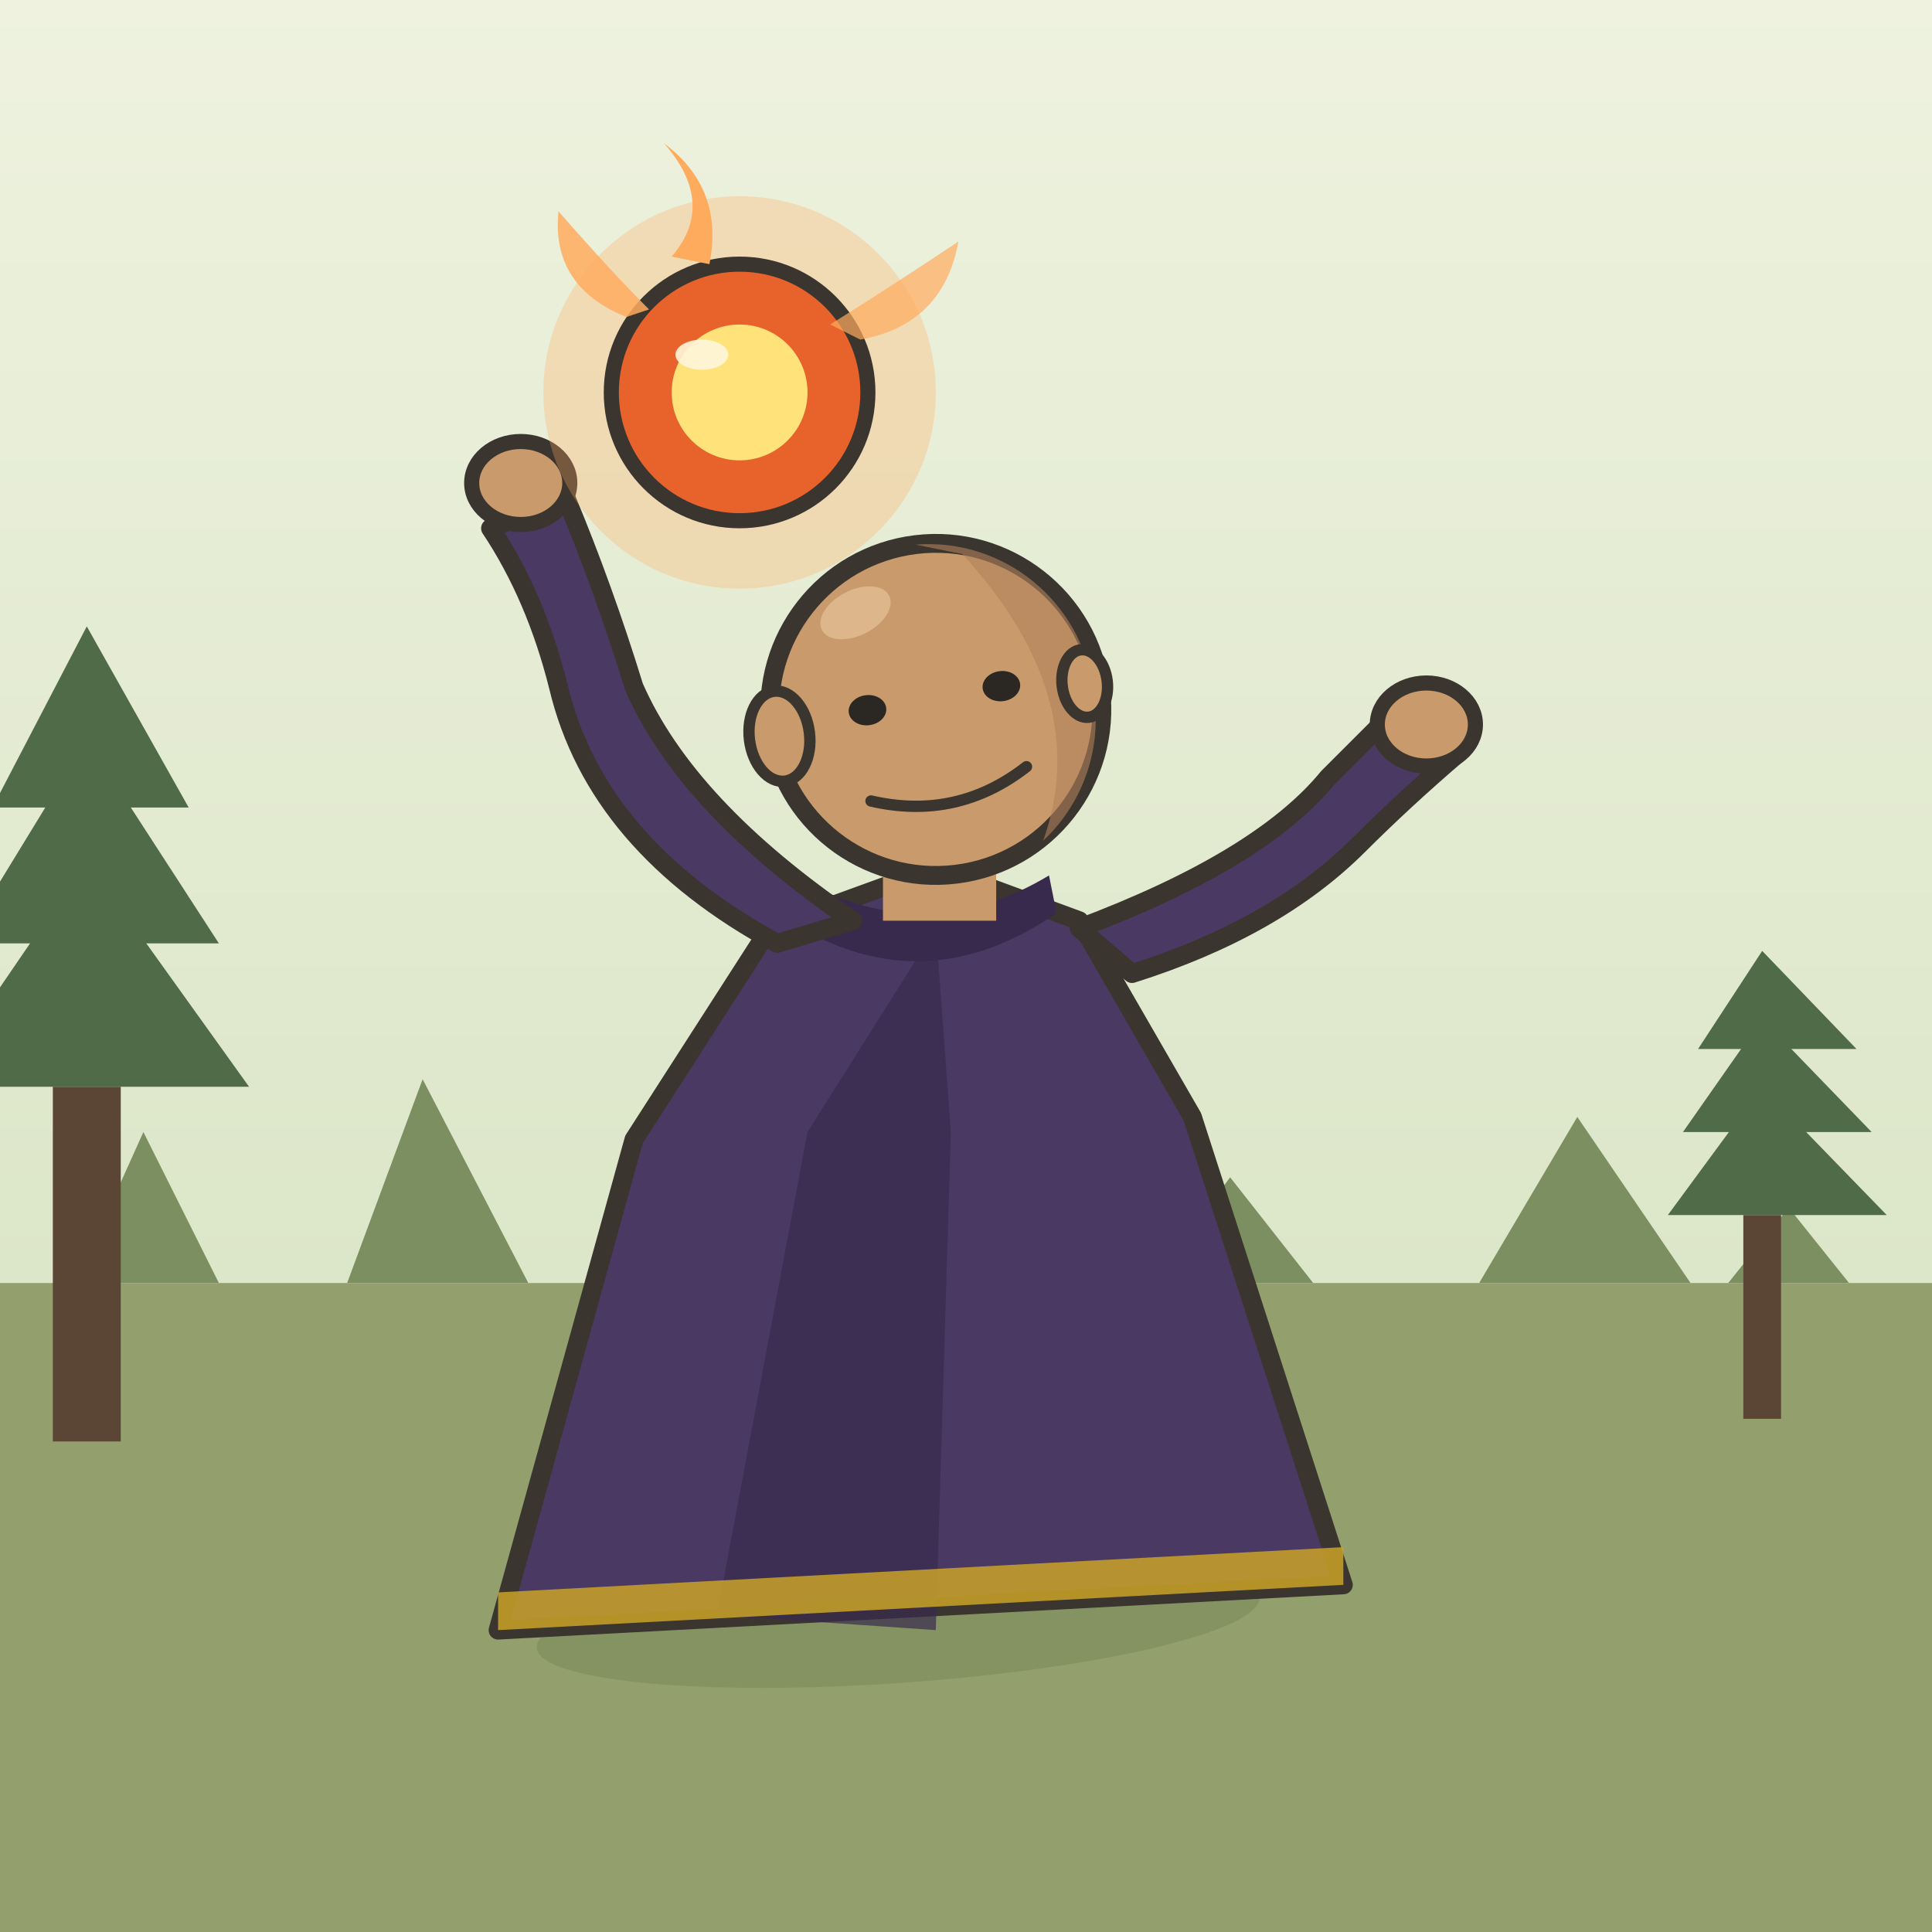
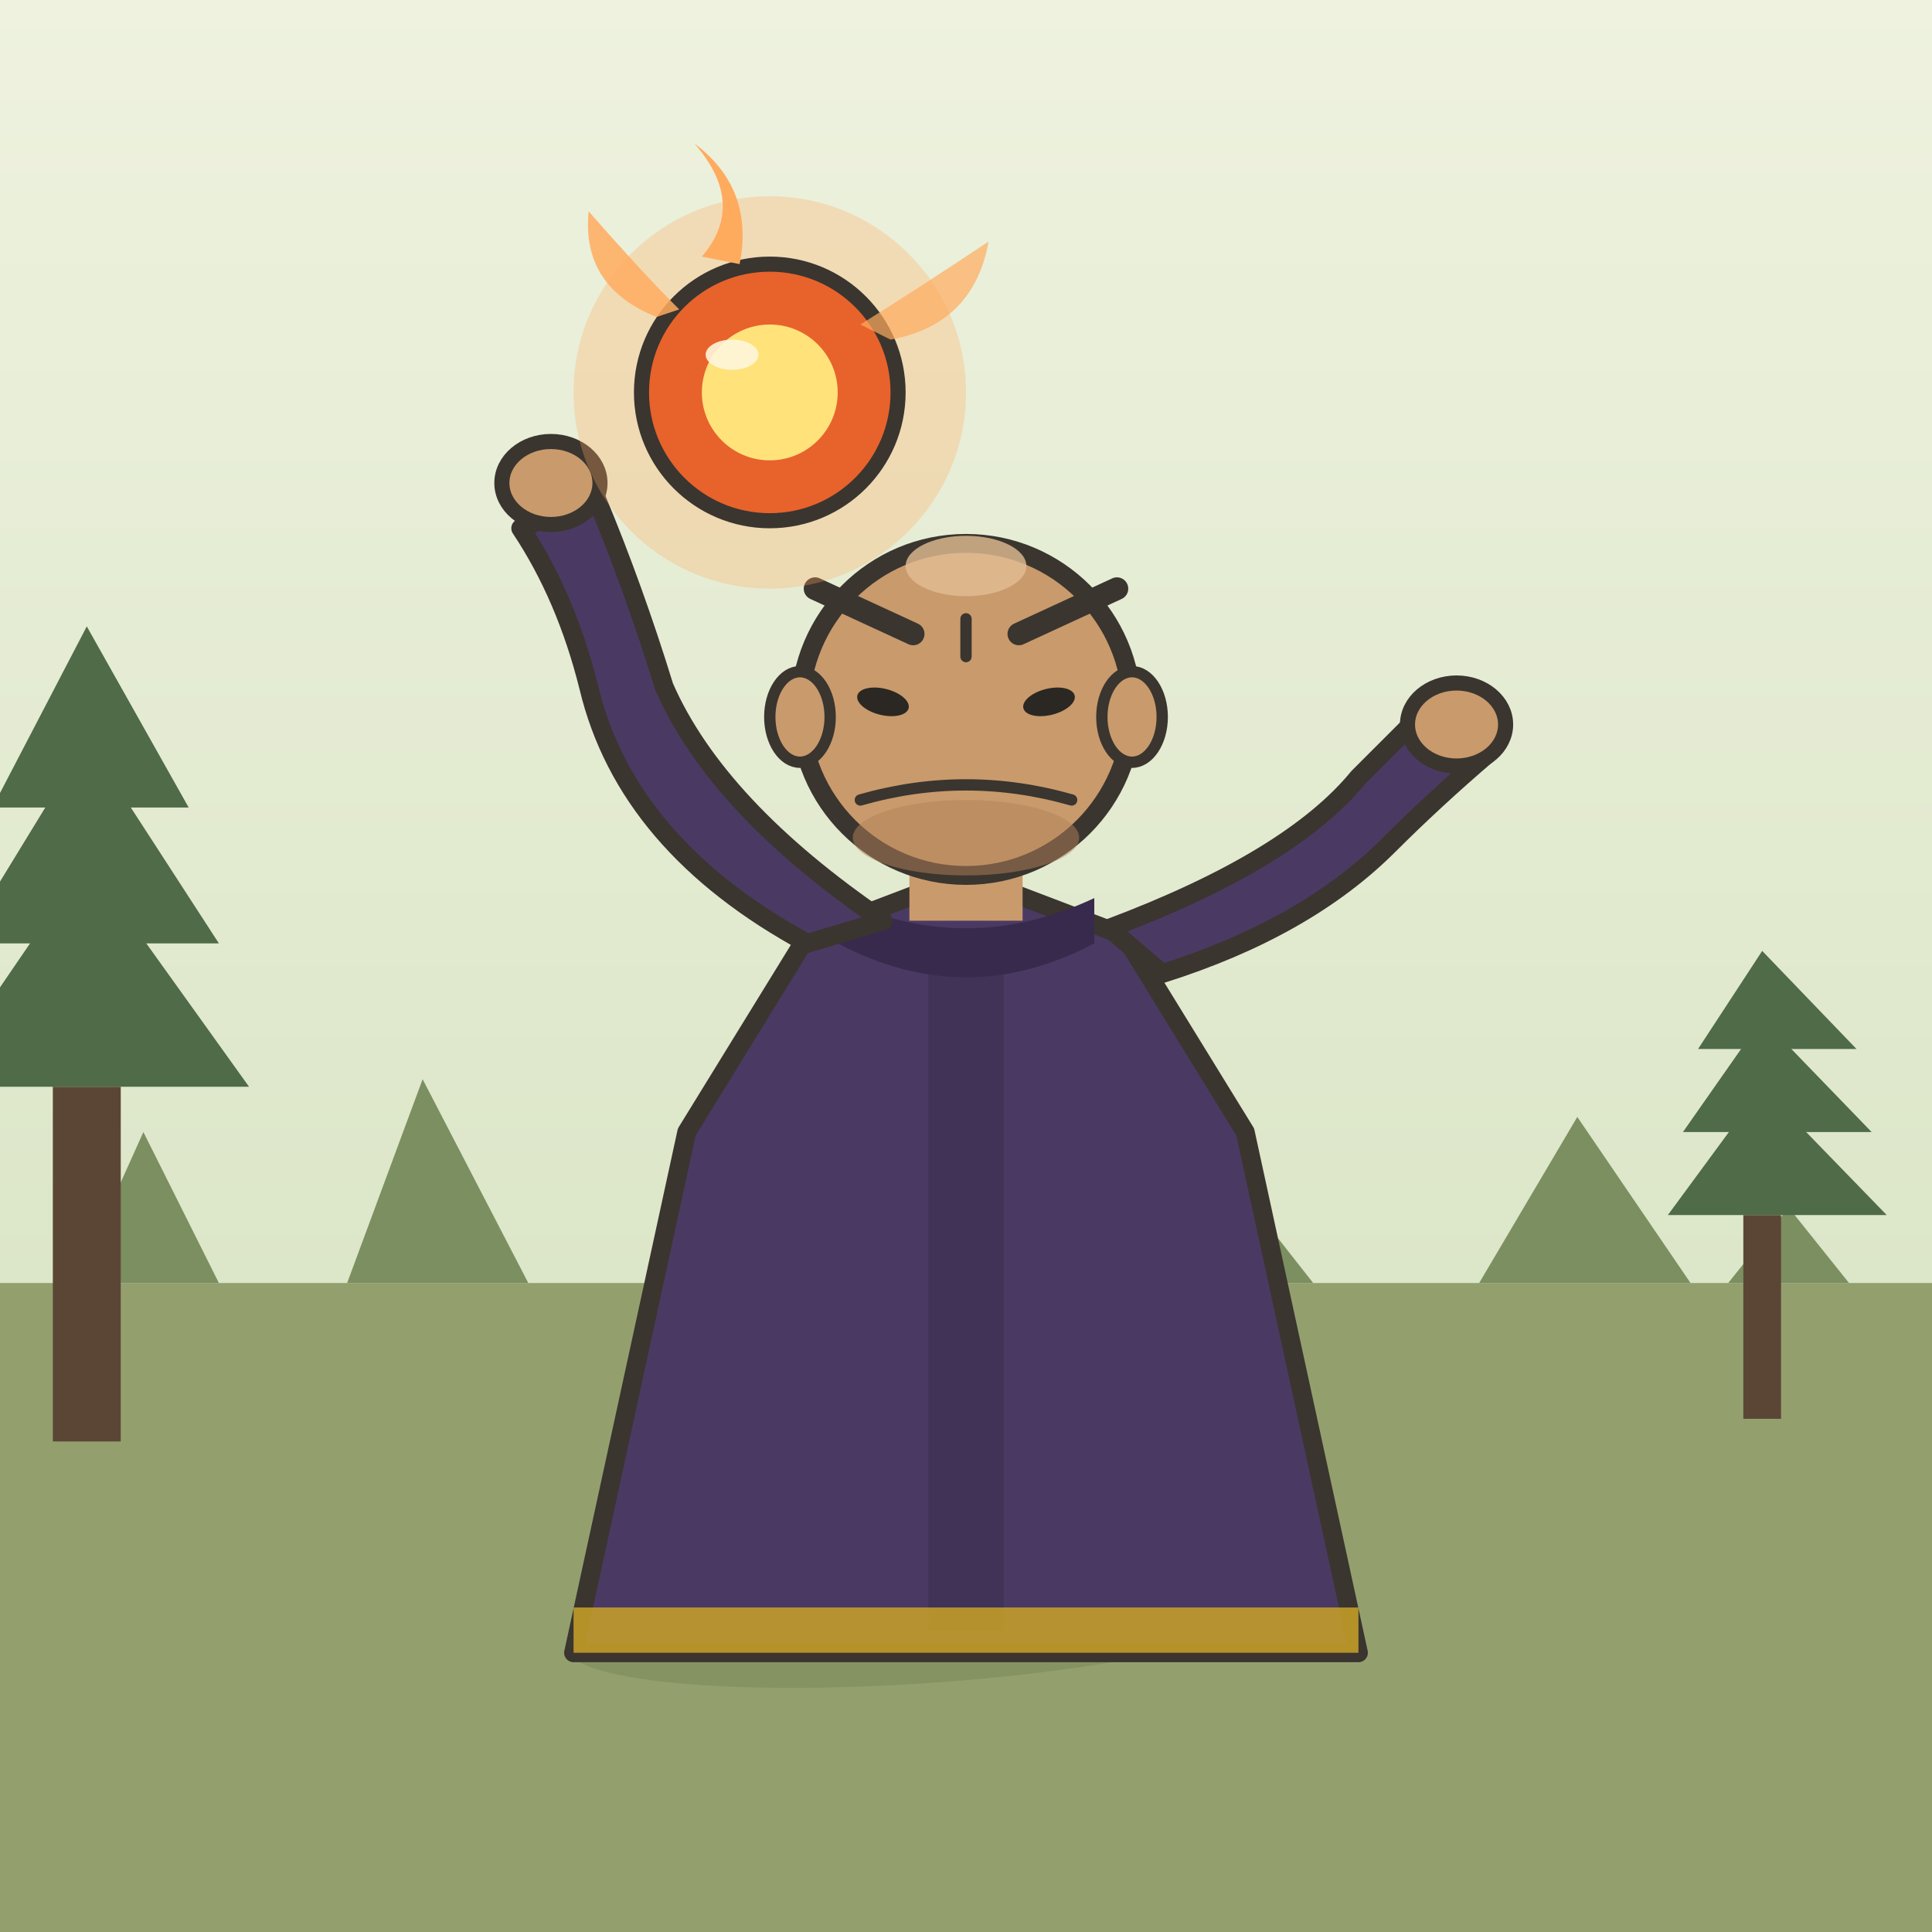
<svg xmlns="http://www.w3.org/2000/svg" viewBox="0 0 512 512" width="512" height="512">
  <defs>
    <linearGradient id="sky" x1="0" y1="0" x2="0" y2="1">
      <stop offset="0" stop-color="#eef2df" />
      <stop offset="1" stop-color="#dce6c8" />
    </linearGradient>
  </defs>
  <rect x="0" y="0" width="512" height="340" fill="url(#sky)" />
  <rect x="0" y="340" width="512" height="172" fill="#93a06e" />
  <g fill="#7c8f61">
    <polygon points="20,340 38,300 58,340" />
    <polygon points="92,340 112,286 140,340" />
    <polygon points="305,340 326,312 348,340" />
    <polygon points="392,340 418,296 448,340" />
    <polygon points="458,340 474,320 490,340" />
  </g>
  <g>
    <rect x="14" y="288" width="18" height="94" fill="#5b4636" />
    <polygon points="-18,288 66,288 23,228" fill="#4f6b47" />
    <polygon points="-10,250 58,250 23,196" fill="#4f6b47" />
    <polygon points="-2,214 50,214 23,166" fill="#4f6b47" />
  </g>
  <g>
    <rect x="462" y="322" width="10" height="54" fill="#5b4636" />
    <polygon points="442,322 500,322 467,288" fill="#4f6b47" />
    <polygon points="446,300 496,300 467,270" fill="#4f6b47" />
    <polygon points="450,278 492,278 467,252" fill="#4f6b47" />
  </g>
-   <ellipse cx="238" cy="430" rx="96" ry="16" fill="#7c8a5a" opacity="0.6" transform="rotate(-4 238 430)" />
-   <polygon points="248,230 204,246 168,302 132,432 356,420 316,296 286,244" fill="#4a3a63" stroke="#3a352f" stroke-width="5" stroke-linejoin="round" />
-   <polygon points="248,246 214,300 190,428 248,432 252,300" fill="#382a4d" opacity="0.7" />
-   <path d="M132,432 L356,420 L356,410 L132,422 Z" fill="#c9a227" opacity="0.85" />
-   <path d="M216,248 Q248,264 280,242 L278,232 Q248,250 218,236 Z" fill="#382a4d" />
-   <path d="M206,250 Q158,224 148,182 Q142,158 130,140 L150,132 Q160,156 168,182 Q182,214 226,244 Z" fill="#4a3a63" stroke="#3a352f" stroke-width="5" stroke-linejoin="round" />
-   <path d="M286,246 Q334,228 352,206 Q362,196 372,186 L386,200 Q372,212 360,224 Q338,246 300,258 Z" fill="#4a3a63" stroke="#3a352f" stroke-width="5" stroke-linejoin="round" />
-   <ellipse cx="138" cy="128" rx="13" ry="11" fill="#c99a6c" stroke="#3a352f" stroke-width="4" />
-   <ellipse cx="378" cy="192" rx="13" ry="11" fill="#c99a6c" stroke="#3a352f" stroke-width="4" />
-   <rect x="234" y="220" width="30" height="24" fill="#c99a6c" />
-   <g transform="rotate(-7 248 188)">
-     <circle cx="248" cy="188" r="44" fill="#c99a6c" stroke="#3a352f" stroke-width="5" />
-     <path d="M248,144 A44,44 0 0 1 290,188 A44,44 0 0 1 272,226 Q290,190 260,148 Z" fill="#b3825a" opacity="0.6" />
-     <ellipse cx="230" cy="160" rx="10" ry="6" fill="#e2bd93" opacity="0.8" transform="rotate(-20 230 160)" />
-     <ellipse cx="206" cy="190" rx="8" ry="12" fill="#c99a6c" stroke="#3a352f" stroke-width="3" />
-     <ellipse cx="288" cy="186" rx="6" ry="9" fill="#c99a6c" stroke="#3a352f" stroke-width="3" />
-     <ellipse cx="230" cy="186" rx="5" ry="4" fill="#2b2823" />
-     <ellipse cx="266" cy="184" rx="5" ry="4" fill="#2b2823" />
-     <path d="M228,210 Q250,218 270,206" fill="none" stroke="#3a352f" stroke-width="3" stroke-linecap="round" />
-   </g>
-   <circle cx="196" cy="104" r="52" fill="#ffab5e" opacity="0.3" />
-   <circle cx="196" cy="104" r="34" fill="#e8622c" stroke="#3a352f" stroke-width="4" />
-   <circle cx="196" cy="104" r="18" fill="#ffe27a" />
-   <path d="M188,70 Q192,50 176,38 Q190,54 178,68 Z" fill="#ffab5e" />
-   <path d="M166,84 Q146,76 148,56 Q162,72 172,82 Z" fill="#ffab5e" opacity="0.85" />
-   <path d="M228,90 Q250,86 254,64 Q236,76 220,86 Z" fill="#ffab5e" opacity="0.7" />
-   <ellipse cx="186" cy="94" rx="7" ry="4" fill="#fff6db" opacity="0.9" />
+   <ellipse cx="246" cy="430" rx="96" ry="16" fill="#7c8a5a" opacity="0.6" transform="rotate(-4 246 430)" />
+   <polygon points="256,232 214,248 182,300 152,438 360,438 330,300 298,248" fill="#4a3a63" stroke="#3a352f" stroke-width="5" stroke-linejoin="round" />
+   <rect x="246" y="248" width="20" height="184" fill="#382a4d" opacity="0.5" />
+   <rect x="152" y="426" width="208" height="12" fill="#c9a227" opacity="0.85" />
+   <path d="M222,250 Q256,268 290,250 L290,238 Q256,254 222,238 Z" fill="#382a4d" />
+   <path d="M214,250 Q166,224 156,182 Q150,158 138,140 L158,132 Q168,156 176,182 Q190,214 234,244 Z" fill="#4a3a63" stroke="#3a352f" stroke-width="5" stroke-linejoin="round" />
+   <path d="M294,246 Q342,228 360,206 Q370,196 380,186 L394,200 Q380,212 368,224 Q346,246 308,258 Z" fill="#4a3a63" stroke="#3a352f" stroke-width="5" stroke-linejoin="round" />
+   <ellipse cx="146" cy="128" rx="13" ry="11" fill="#c99a6c" stroke="#3a352f" stroke-width="4" />
+   <ellipse cx="386" cy="192" rx="13" ry="11" fill="#c99a6c" stroke="#3a352f" stroke-width="4" />
+   <rect x="241" y="220" width="30" height="24" fill="#c99a6c" />
+   <circle cx="256" cy="188" r="44" fill="#c99a6c" stroke="#3a352f" stroke-width="5" />
+   <ellipse cx="256" cy="150" rx="16" ry="8" fill="#e2bd93" opacity="0.8" />
+   <ellipse cx="256" cy="222" rx="30" ry="10" fill="#b3825a" opacity="0.5" />
+   <ellipse cx="212" cy="190" rx="8" ry="12" fill="#c99a6c" stroke="#3a352f" stroke-width="3" />
+   <ellipse cx="300" cy="190" rx="8" ry="12" fill="#c99a6c" stroke="#3a352f" stroke-width="3" />
+   <path d="M242,168 L216,156" fill="none" stroke="#3a352f" stroke-width="6" stroke-linecap="round" />
+   <path d="M270,168 L296,156" fill="none" stroke="#3a352f" stroke-width="6" stroke-linecap="round" />
+   <path d="M256,164 L256,174" fill="none" stroke="#3a352f" stroke-width="3" stroke-linecap="round" />
+   <ellipse cx="234" cy="186" rx="7" ry="3.5" fill="#2b2823" transform="rotate(14 234 186)" />
+   <ellipse cx="278" cy="186" rx="7" ry="3.5" fill="#2b2823" transform="rotate(-14 278 186)" />
+   <path d="M228,212 Q256,204 284,212" fill="none" stroke="#3a352f" stroke-width="3" stroke-linecap="round" />
+   <circle cx="204" cy="104" r="52" fill="#ffab5e" opacity="0.3" />
+   <circle cx="204" cy="104" r="34" fill="#e8622c" stroke="#3a352f" stroke-width="4" />
+   <circle cx="204" cy="104" r="18" fill="#ffe27a" />
+   <path d="M196,70 Q200,50 184,38 Q198,54 186,68 Z" fill="#ffab5e" />
+   <path d="M174,84 Q154,76 156,56 Q170,72 180,82 Z" fill="#ffab5e" opacity="0.85" />
+   <path d="M236,90 Q258,86 262,64 Q244,76 228,86 Z" fill="#ffab5e" opacity="0.7" />
+   <ellipse cx="194" cy="94" rx="7" ry="4" fill="#fff6db" opacity="0.9" />
</svg>
